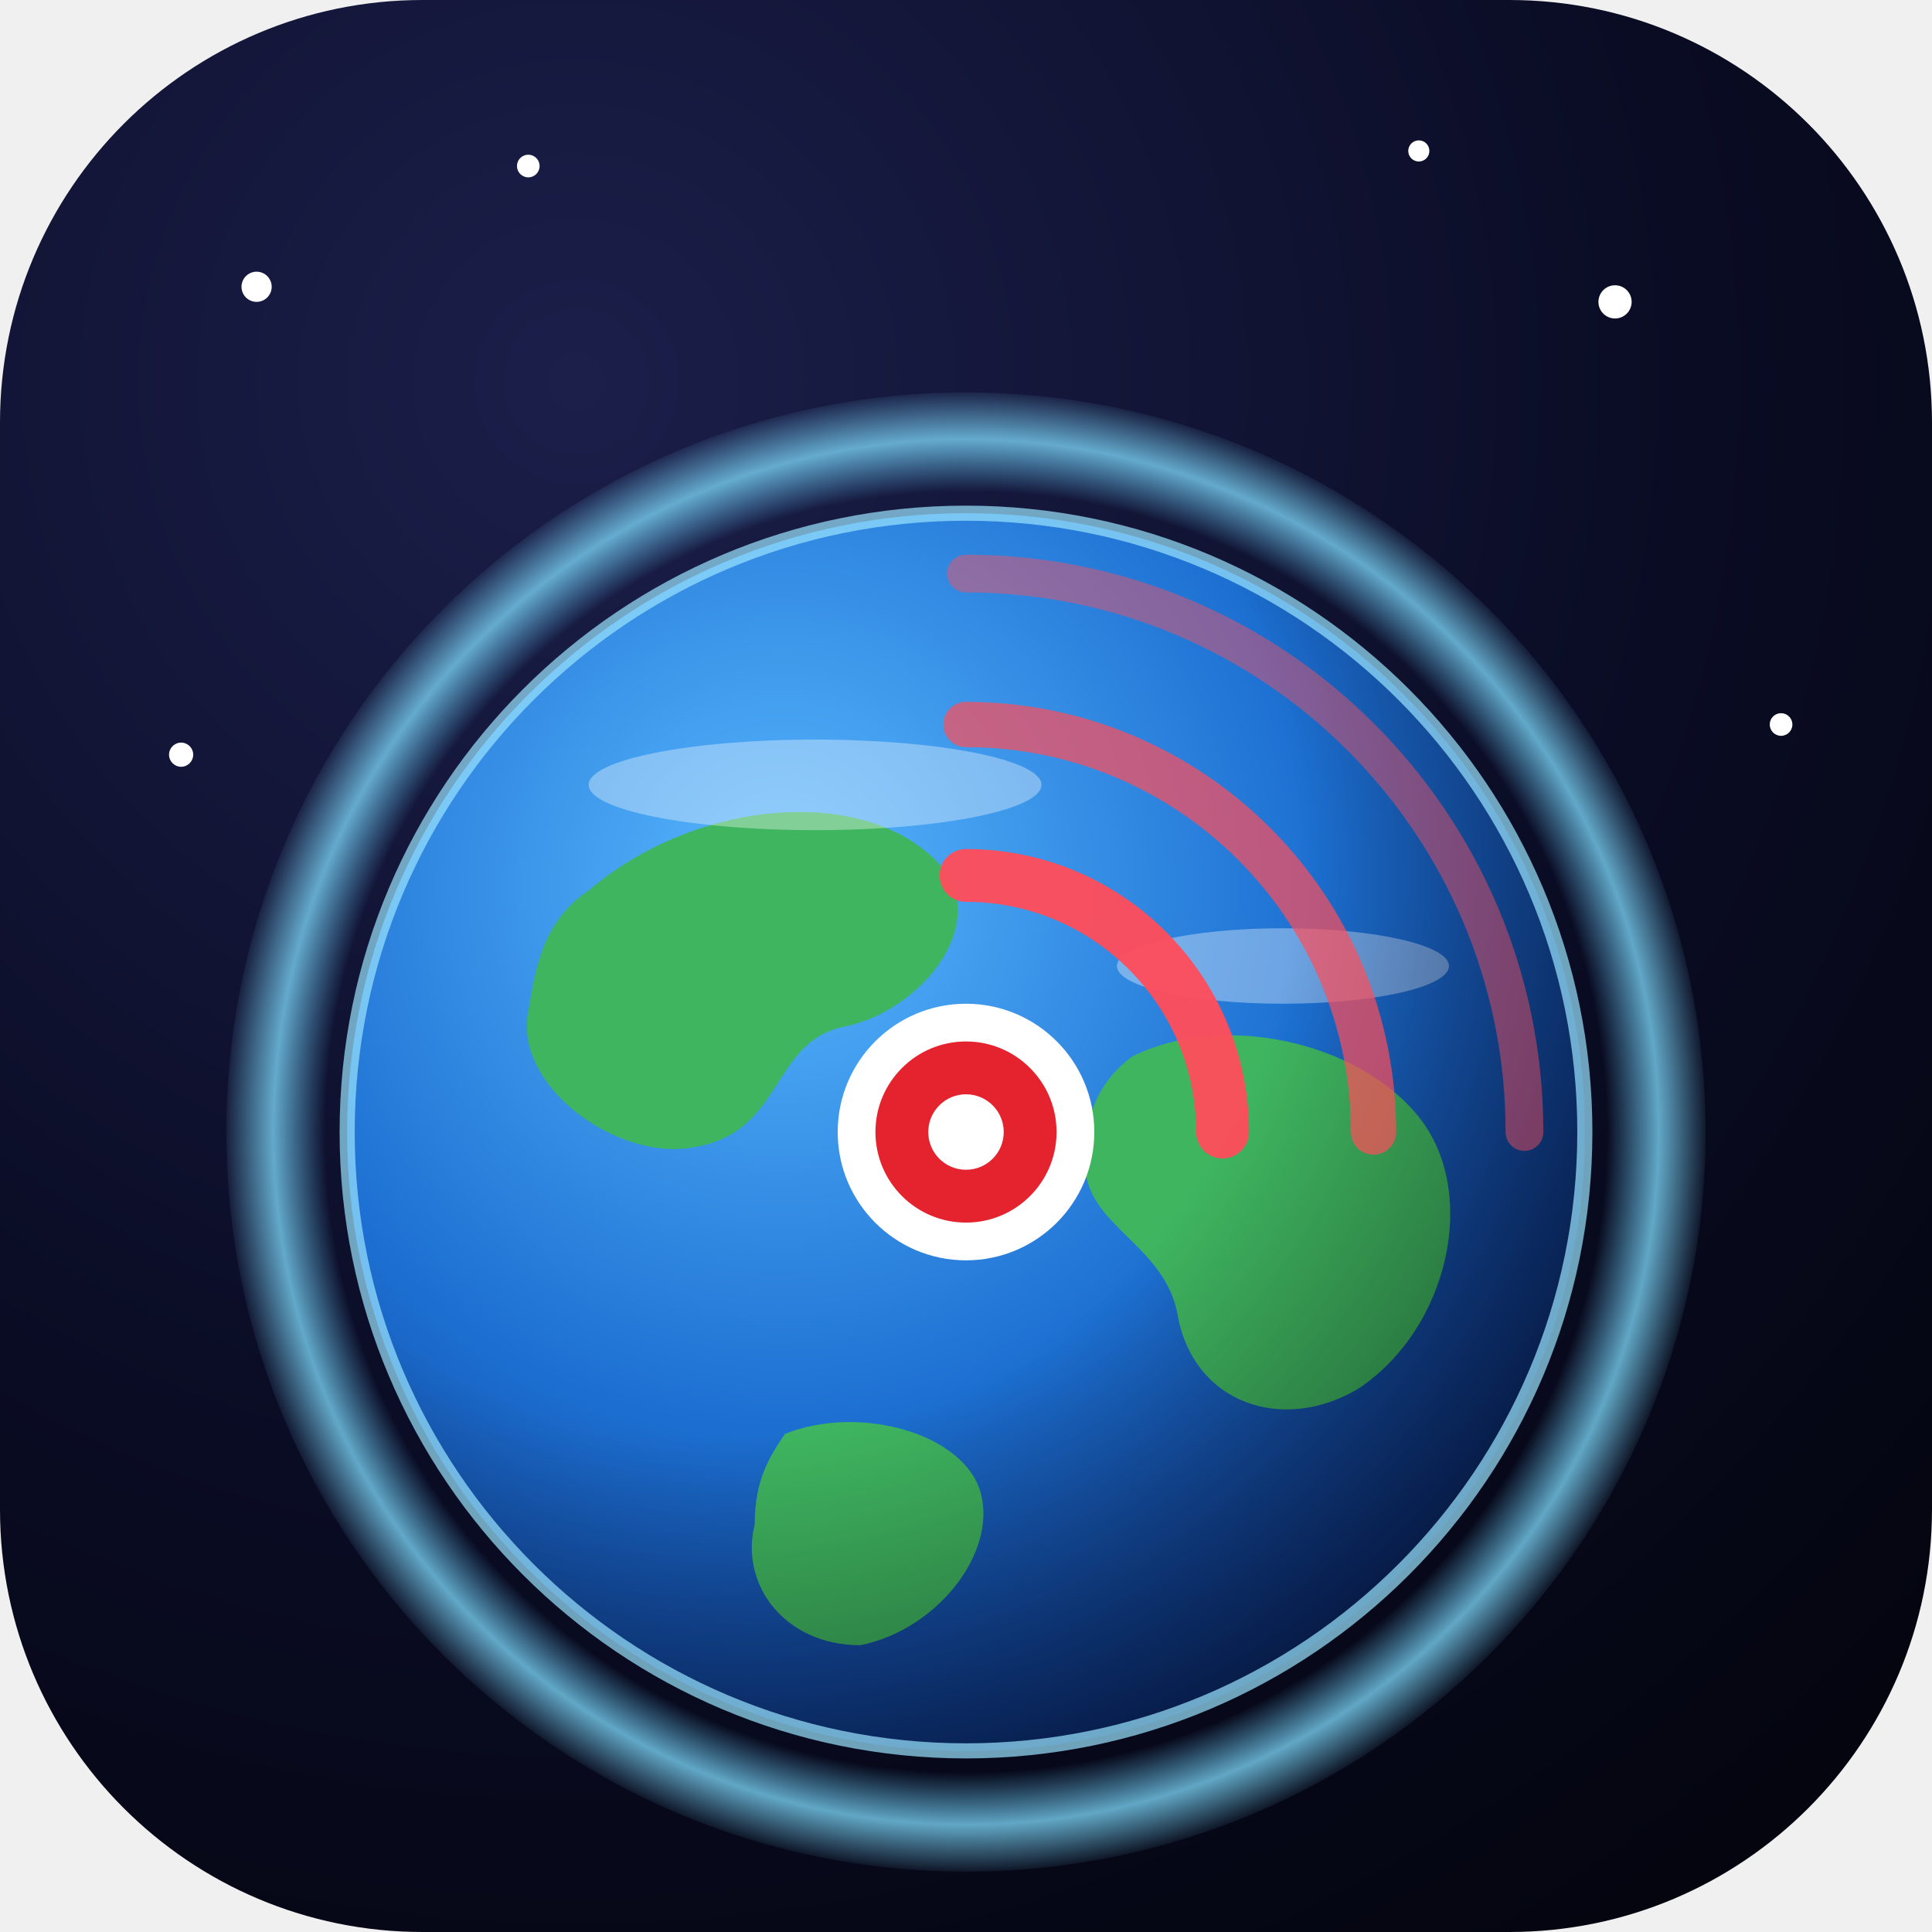
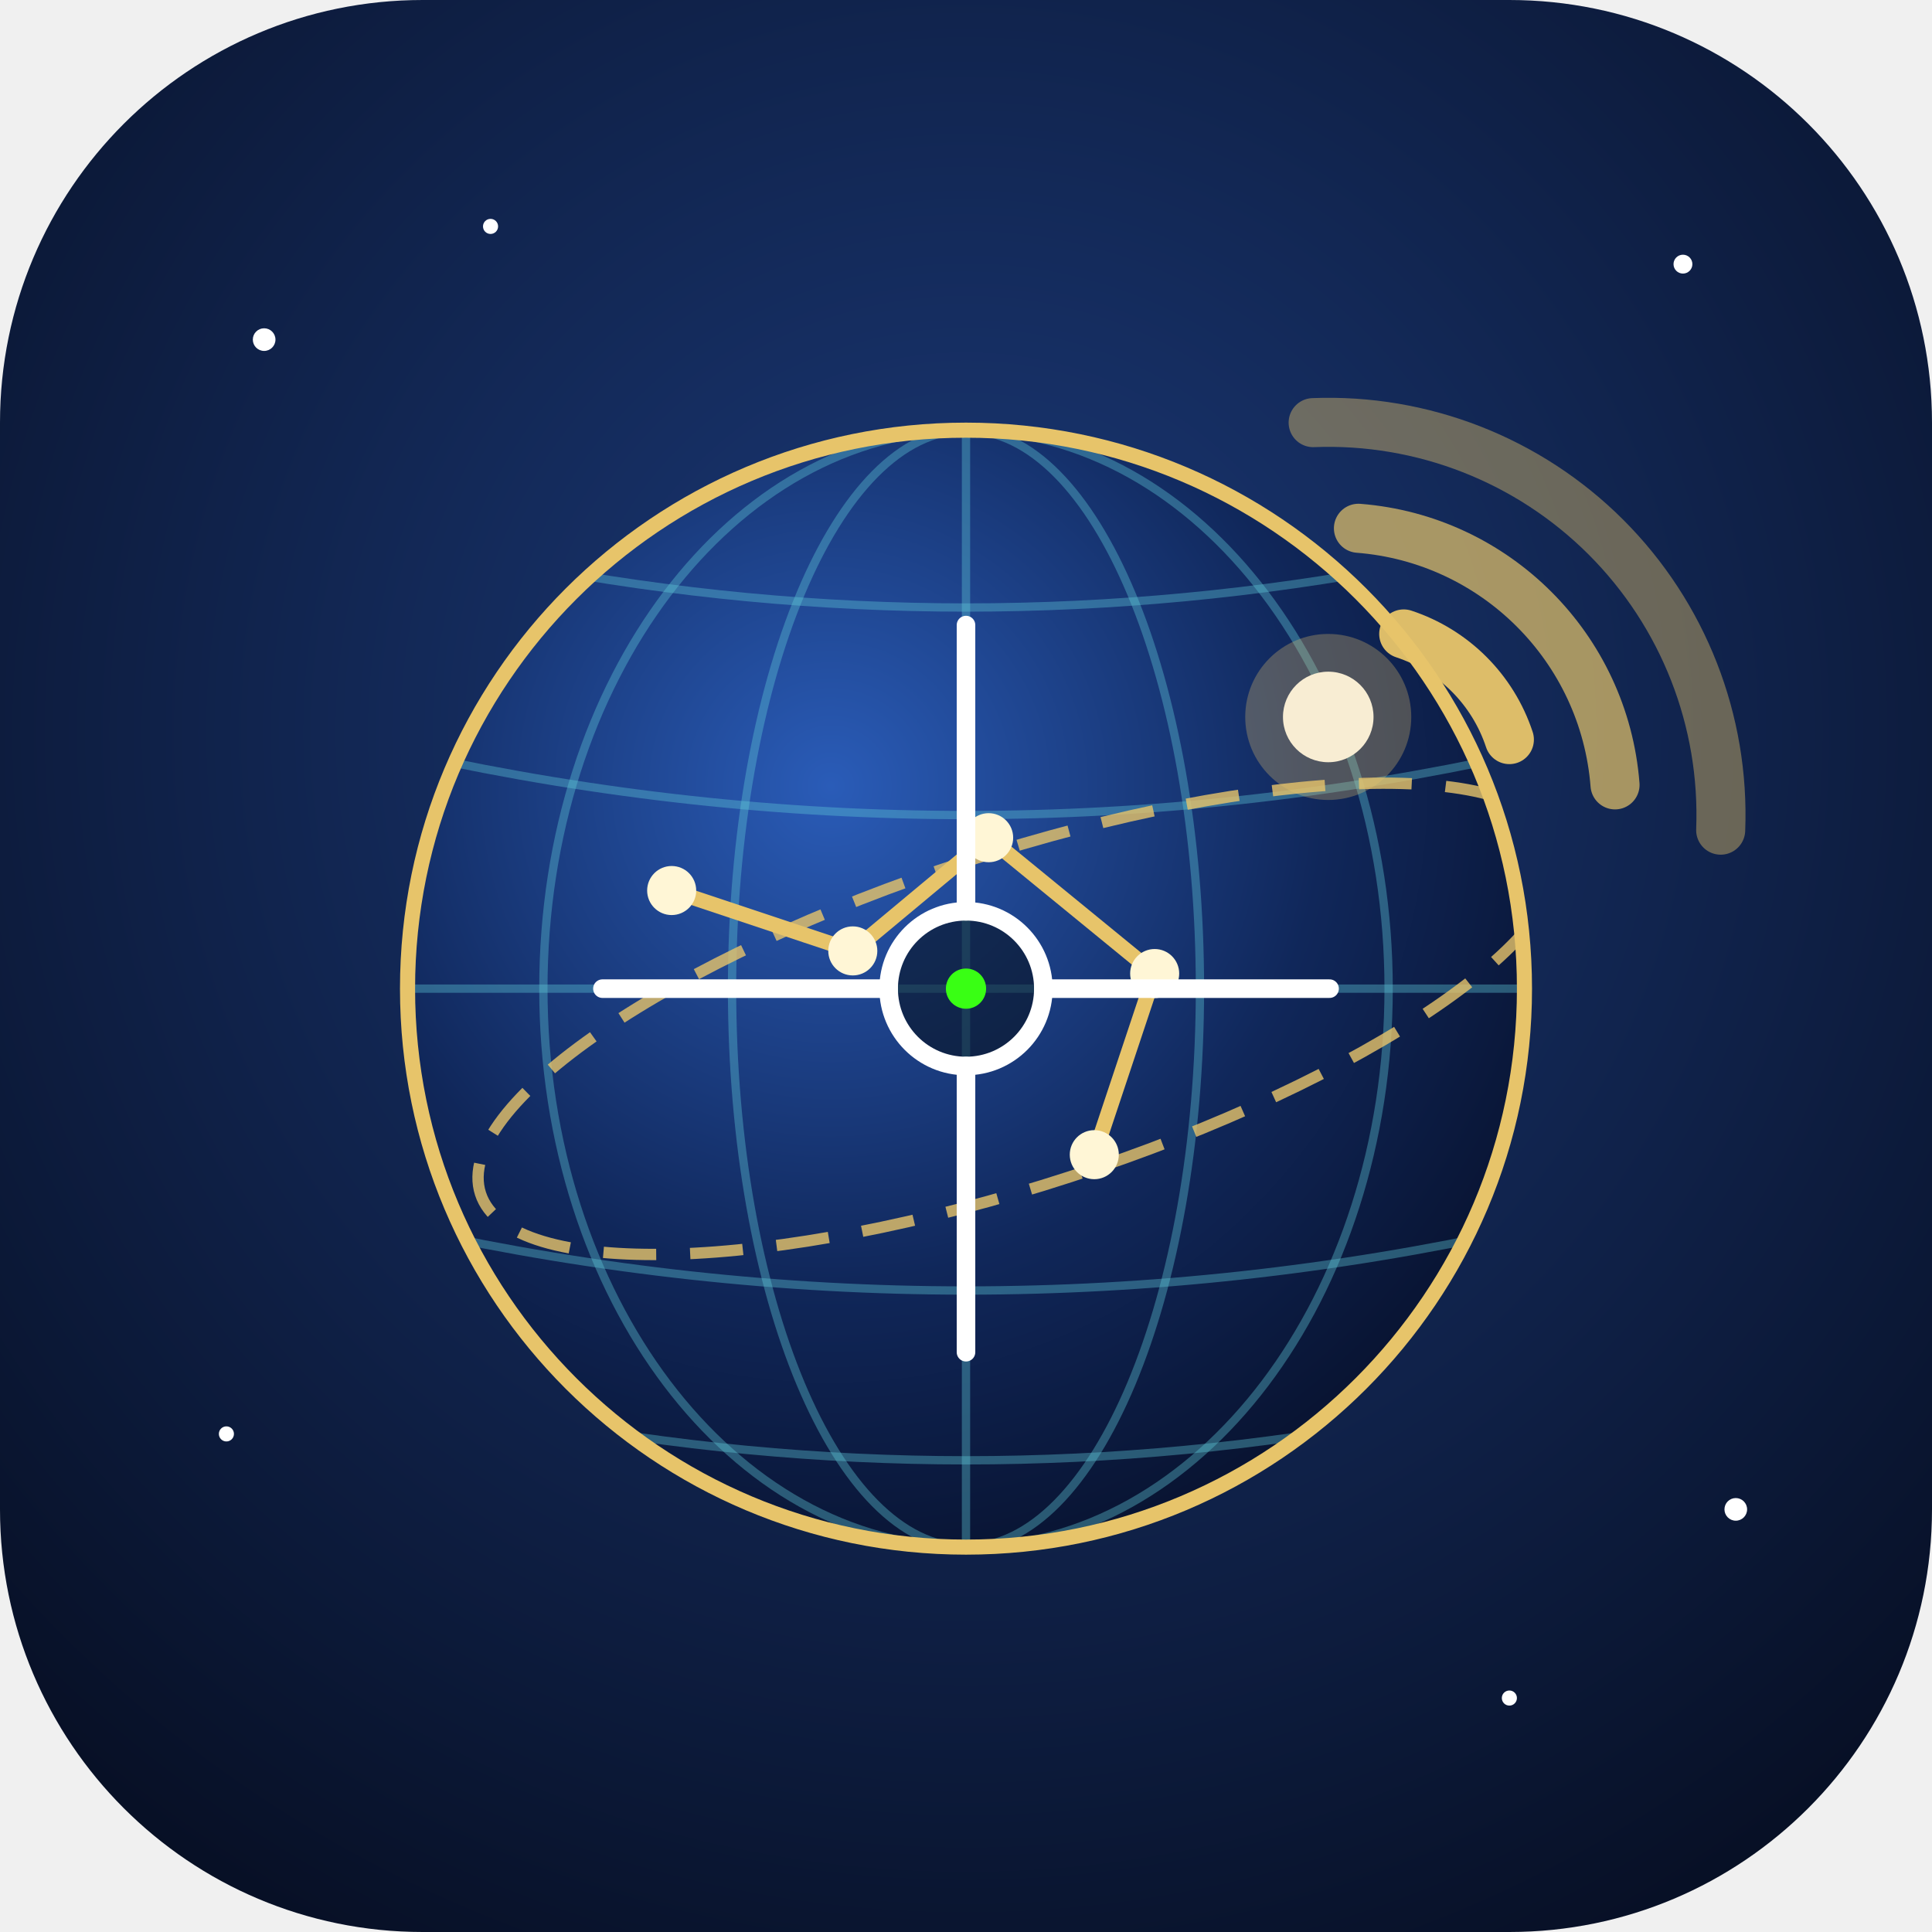
- <svg xmlns="http://www.w3.org/2000/svg" viewBox="0 0 256 256">
+ <svg xmlns="http://www.w3.org/2000/svg" viewBox="0 0 512 512" width="512" height="512">
  <defs>
-     <radialGradient id="bg" cx="30%" cy="20%" r="95%">
-       <stop offset="0" stop-color="#1b1f4a" />
-       <stop offset=".6" stop-color="#0a0c24" />
-       <stop offset="1" stop-color="#04050f" />
+     <radialGradient id="bg" cx="50%" cy="38%" r="78%">
+       <stop offset="0" stop-color="#1b3a7a" />
+       <stop offset="1" stop-color="#050b1c" />
    </radialGradient>
-     <radialGradient id="ocean" cx="35%" cy="30%" r="80%">
-       <stop offset="0" stop-color="#58b8ff" />
-       <stop offset=".55" stop-color="#1c6fd1" />
-       <stop offset="1" stop-color="#0b2a7a" />
+     <radialGradient id="sp" cx="38%" cy="32%" r="80%">
+       <stop offset="0" stop-color="#2a5cb8" />
+       <stop offset=".55" stop-color="#10275a" />
+       <stop offset="1" stop-color="#060d24" />
    </radialGradient>
-     <radialGradient id="glow" cx="50%" cy="50%" r="50%">
-       <stop offset=".86" stop-color="#6ad0ff" stop-opacity=".0" />
-       <stop offset=".93" stop-color="#7fdcff" stop-opacity=".75" />
-       <stop offset="1" stop-color="#7fdcff" stop-opacity="0" />
-     </radialGradient>
-     <radialGradient id="shade" cx="30%" cy="28%" r="85%">
-       <stop offset=".55" stop-color="#000" stop-opacity="0" />
-       <stop offset="1" stop-color="#000" stop-opacity=".55" />
-     </radialGradient>
-     <clipPath id="g">
-       <circle cx="128" cy="150" r="82" />
-     </clipPath>
-     <clipPath id="r">
-       <rect width="256" height="256" rx="56" />
+     <clipPath id="cl">
+       <circle cx="256" cy="262" r="148" />
    </clipPath>
  </defs>
-   <g clip-path="url(#r)">
-     <rect width="256" height="256" fill="url(#bg)" />
+   <rect width="512" height="512" rx="112" fill="url(#bg)" />
+   <g transform="translate(256 256) scale(1.0) translate(-256 -256)">
    <g fill="#fff">
-       <circle cx="34" cy="38" r="2" />
-       <circle cx="70" cy="22" r="1.5" />
-       <circle cx="214" cy="40" r="2.2" />
-       <circle cx="236" cy="96" r="1.5" />
-       <circle cx="24" cy="100" r="1.6" />
-       <circle cx="188" cy="20" r="1.4" />
+       <circle cx="70" cy="90" r="3" />
+       <circle cx="446" cy="70" r="2.5" />
+       <circle cx="460" cy="400" r="3" />
+       <circle cx="60" cy="380" r="2" />
+       <circle cx="130" cy="60" r="2" />
+       <circle cx="400" cy="450" r="2" />
    </g>
-     <circle cx="128" cy="150" r="98" fill="url(#glow)" />
-     <circle cx="128" cy="150" r="82" fill="url(#ocean)" />
-     <g clip-path="url(#g)" fill="#3fb560">
-       <path d="M78 118c14-12 36-14 46-4 8 8-2 20-12 22-10 2-8 14-20 16-10 2-24-8-22-18 1-6 2-12 8-16z" />
-       <path d="M150 140c12-6 30-2 38 8 8 10 4 28-8 36-10 6-22 2-24-10-2-10-14-12-12-22 0-5 2-9 6-12z" />
-       <path d="M104 190c10-4 24 0 26 8s-6 18-16 20c-10 0-16-8-14-16 0-6 2-9 4-12z" />
+     <circle cx="256" cy="262" r="148" fill="url(#sp)" />
+     <g clip-path="url(#cl)" fill="none" stroke="#5fc8d8" stroke-opacity=".38" stroke-width="2.2">
+       <ellipse cx="256" cy="262" rx="62" ry="148" />
+       <ellipse cx="256" cy="262" rx="112" ry="148" />
+       <line x1="256" y1="114" x2="256" y2="410" />
+       <line x1="100" y1="262" x2="412" y2="262" />
+       <path d="M110 200 Q256 232 402 200" />
+       <path d="M110 326 Q256 358 402 326" />
+       <path d="M140 150 Q256 172 372 150" />
+       <path d="M140 376 Q256 398 372 376" />
+       <ellipse cx="270" cy="270" rx="150" ry="44" transform="rotate(-18 270 270)" stroke="#e7c46a" stroke-opacity=".8" stroke-dasharray="14 9" stroke-width="3" />
    </g>
-     <g clip-path="url(#g)" fill="#ffffff" opacity=".35">
-       <ellipse cx="108" cy="104" rx="30" ry="6" />
-       <ellipse cx="170" cy="128" rx="22" ry="5" />
+     <g clip-path="url(#cl)" stroke="#e7c46a" stroke-width="4" stroke-linecap="round" stroke-linejoin="round" fill="none">
+       <polyline points="178,236 226,252 262,222 306,258 290,306" />
    </g>
-     <circle cx="128" cy="150" r="82" fill="url(#shade)" />
-     <circle cx="128" cy="150" r="82" fill="none" stroke="#9be4ff" stroke-opacity=".7" stroke-width="2" />
-     <g fill="none" stroke="#ff4d5a" stroke-linecap="round">
-       <path d="M128 116a34 34 0 0 1 34 34" stroke-width="7" opacity=".95" />
-       <path d="M128 96a54 54 0 0 1 54 54" stroke-width="6" opacity=".7" />
-       <path d="M128 76a74 74 0 0 1 74 74" stroke-width="5" opacity=".45" />
+     <g fill="#fff6d6">
+       <circle cx="178" cy="236" r="6.5" />
+       <circle cx="226" cy="252" r="6.5" />
+       <circle cx="262" cy="222" r="6.5" />
+       <circle cx="306" cy="258" r="6.5" />
+       <circle cx="290" cy="306" r="6.5" />
    </g>
-     <circle cx="128" cy="150" r="17" fill="#fff" />
-     <circle cx="128" cy="150" r="12" fill="#e5232f" />
-     <circle cx="128" cy="150" r="5" fill="#fff" />
+     <g transform="translate(256 262) scale(2.05)" fill="none" stroke="#fff" stroke-width="2.4" stroke-linecap="round">
+       <circle r="10" fill="#07101a" fill-opacity=".55" />
+       <path d="M0-47V-10M0 10V47M-47 0H-10M10 0H47" />
+       <circle r="2.6" fill="#39ff14" stroke="none" />
+     </g>
+     <circle cx="256" cy="262" r="148" fill="none" stroke="#e7c46a" stroke-width="4" />
+     <g fill="none" stroke="#e7c46a" stroke-width="13" stroke-linecap="round">
+       <path d="M372 168 A44 44 0 0 1 400 196" opacity=".95" />
+       <path d="M360 140 A74 74 0 0 1 428 208" opacity=".7" />
+       <path d="M348 112 A104 104 0 0 1 456 220" opacity=".42" />
+     </g>
+     <circle cx="352" cy="190" r="12" fill="#fff" />
+     <circle cx="352" cy="190" r="22" fill="#e7c46a" opacity=".3" />
  </g>
</svg>
